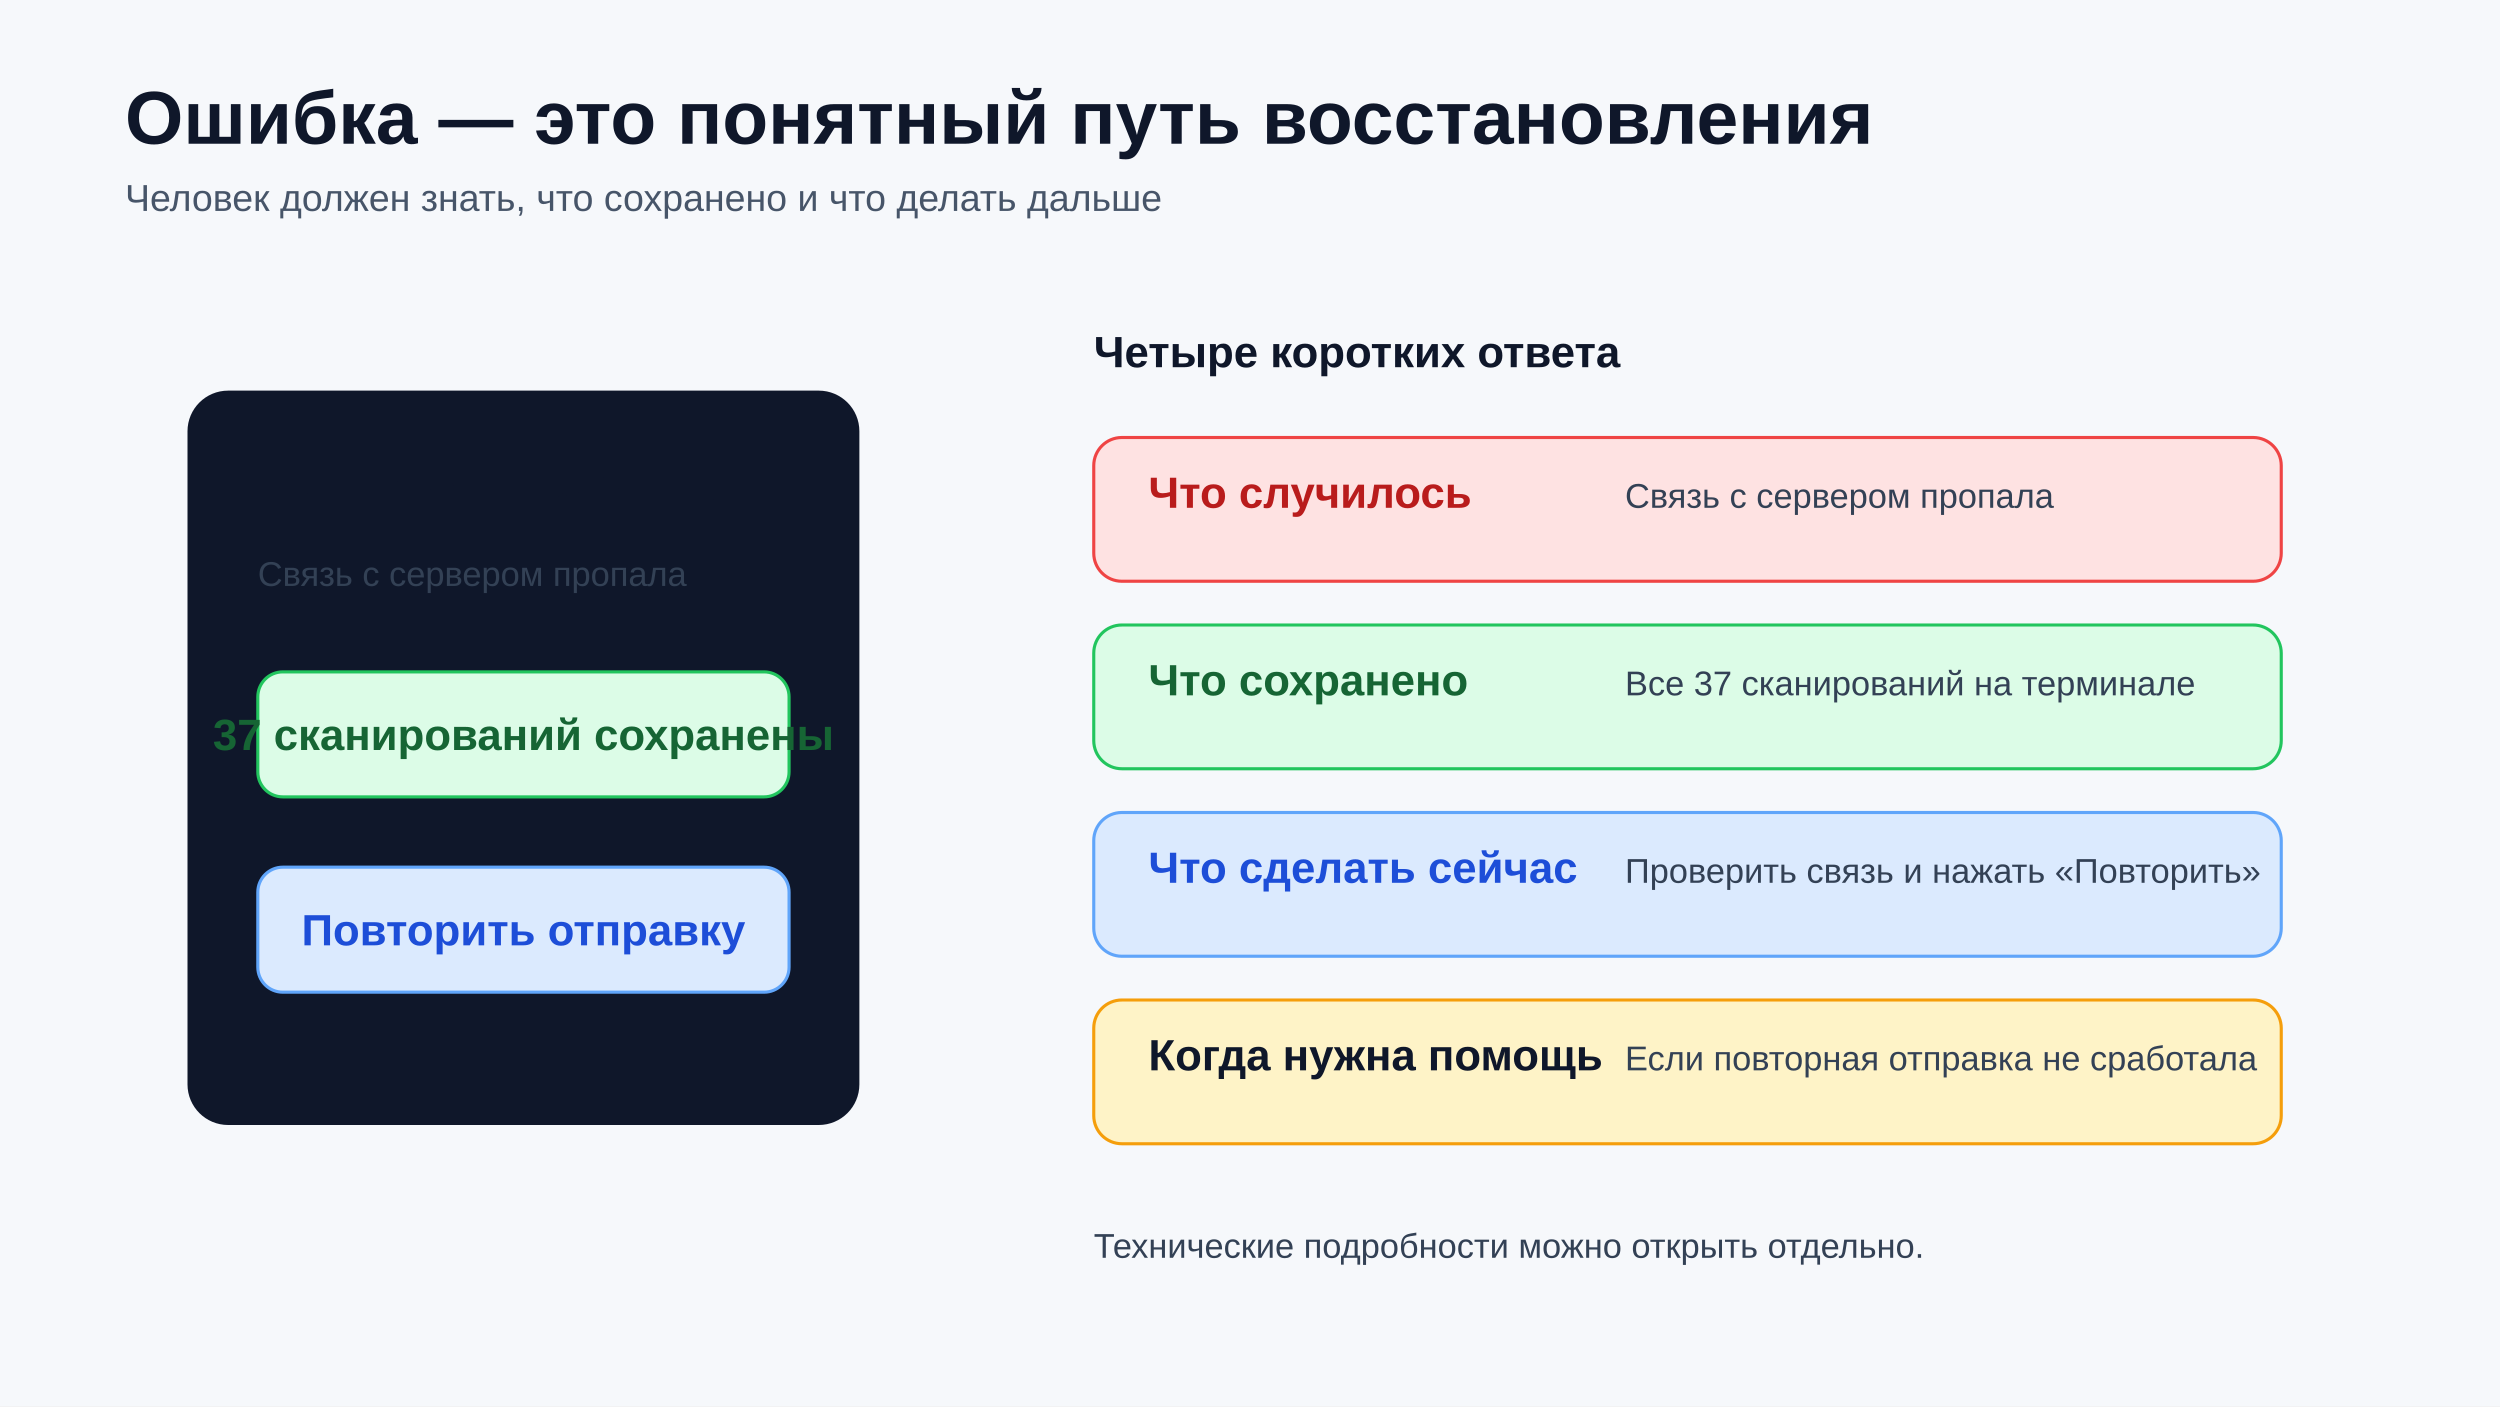
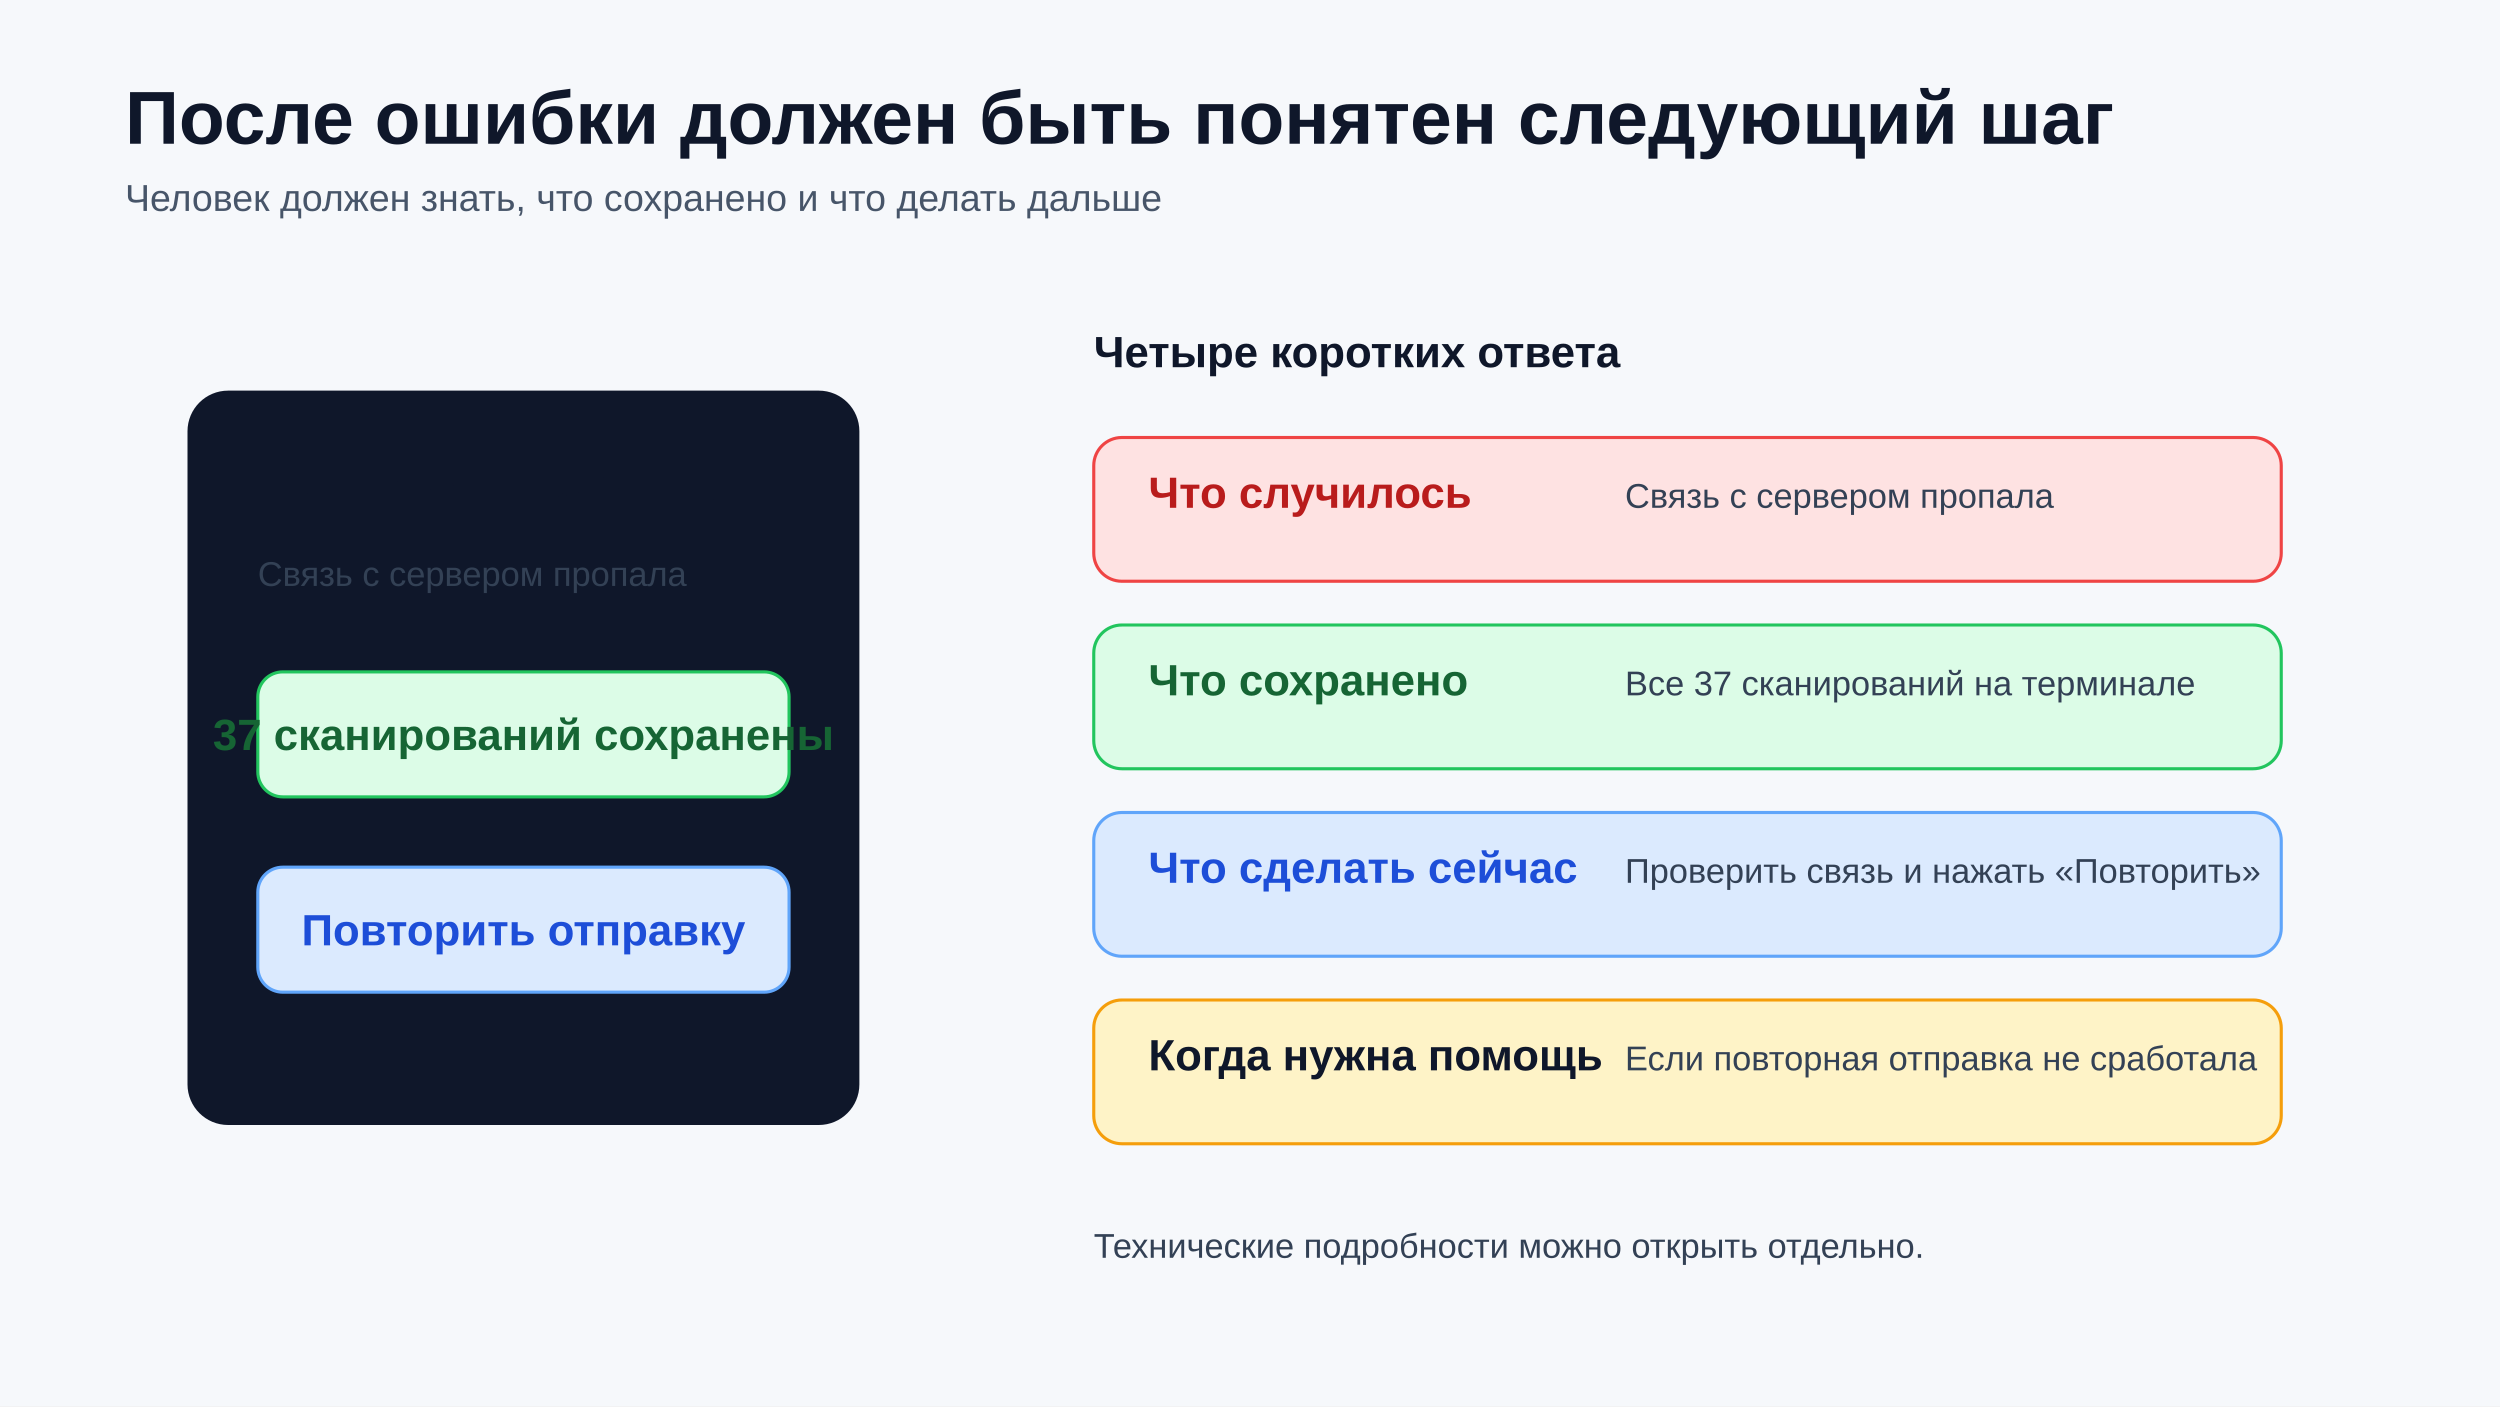
<svg xmlns="http://www.w3.org/2000/svg" width="1600" height="900" viewBox="0 0 1600 900">
  <rect width="1600" height="900" fill="#F6F8FB" />
  <style>.title{font:700 48px Arial,sans-serif;fill:#0F172A}.sub{font:400 24px Arial,sans-serif;fill:#475569}.h{font:700 28px Arial,sans-serif;fill:#0F172A}.body{font:400 22px Arial,sans-serif;fill:#334155}.bad{fill:#FEE2E2;stroke:#EF4444;stroke-width:2}.safe{fill:#DCFCE7;stroke:#22C55E;stroke-width:2}.info{fill:#DBEAFE;stroke:#60A5FA;stroke-width:2}.warn{fill:#FEF3C7;stroke:#F59E0B;stroke-width:2}.red{fill:#B91C1C}.green{fill:#166534}.blue{fill:#1D4ED8}</style>
-   <text x="80" y="92" class="title">Ошибка — это понятный путь восстановления</text>
+   <text x="80" y="92" class="title">После ошибки должен быть понятен следующий шаг</text>
  <text x="80" y="135" class="sub">Человек должен знать, что сохранено и что делать дальше</text>
  <rect x="120" y="250" width="430" height="470" rx="26" fill="#0F172A" />
  <text x="165" y="320" fill="#FFFFFF" class="h">Не удалось передать</text>
  <text x="165" y="375" fill="#FCA5A5" class="body">Связь с сервером пропала</text>
  <rect x="165" y="430" width="340" height="80" rx="16" class="safe" />
  <text x="335" y="480" text-anchor="middle" class="h green">37 сканирований сохранены</text>
  <rect x="165" y="555" width="340" height="80" rx="16" class="info" />
  <text x="335" y="605" text-anchor="middle" class="h blue">Повторить отправку</text>
  <text x="700" y="235" class="h">Четыре коротких ответа</text>
  <rect x="700" y="280" width="760" height="92" rx="18" class="bad" />
  <text x="735" y="325" class="h red">Что случилось</text>
  <text x="1040" y="325" class="body">Связь с сервером пропала</text>
  <rect x="700" y="400" width="760" height="92" rx="18" class="safe" />
  <text x="735" y="445" class="h green">Что сохранено</text>
  <text x="1040" y="445" class="body">Все 37 сканирований на терминале</text>
  <rect x="700" y="520" width="760" height="92" rx="18" class="info" />
  <text x="735" y="565" class="h blue">Что сделать сейчас</text>
  <text x="1040" y="565" class="body">Проверить связь и нажать «Повторить»</text>
  <rect x="700" y="640" width="760" height="92" rx="18" class="warn" />
  <text x="735" y="685" class="h">Когда нужна помощь</text>
  <text x="1040" y="685" class="body">Если повторная отправка не сработала</text>
  <text x="700" y="805" class="body">Технические подробности можно открыть отдельно.</text>
</svg>
